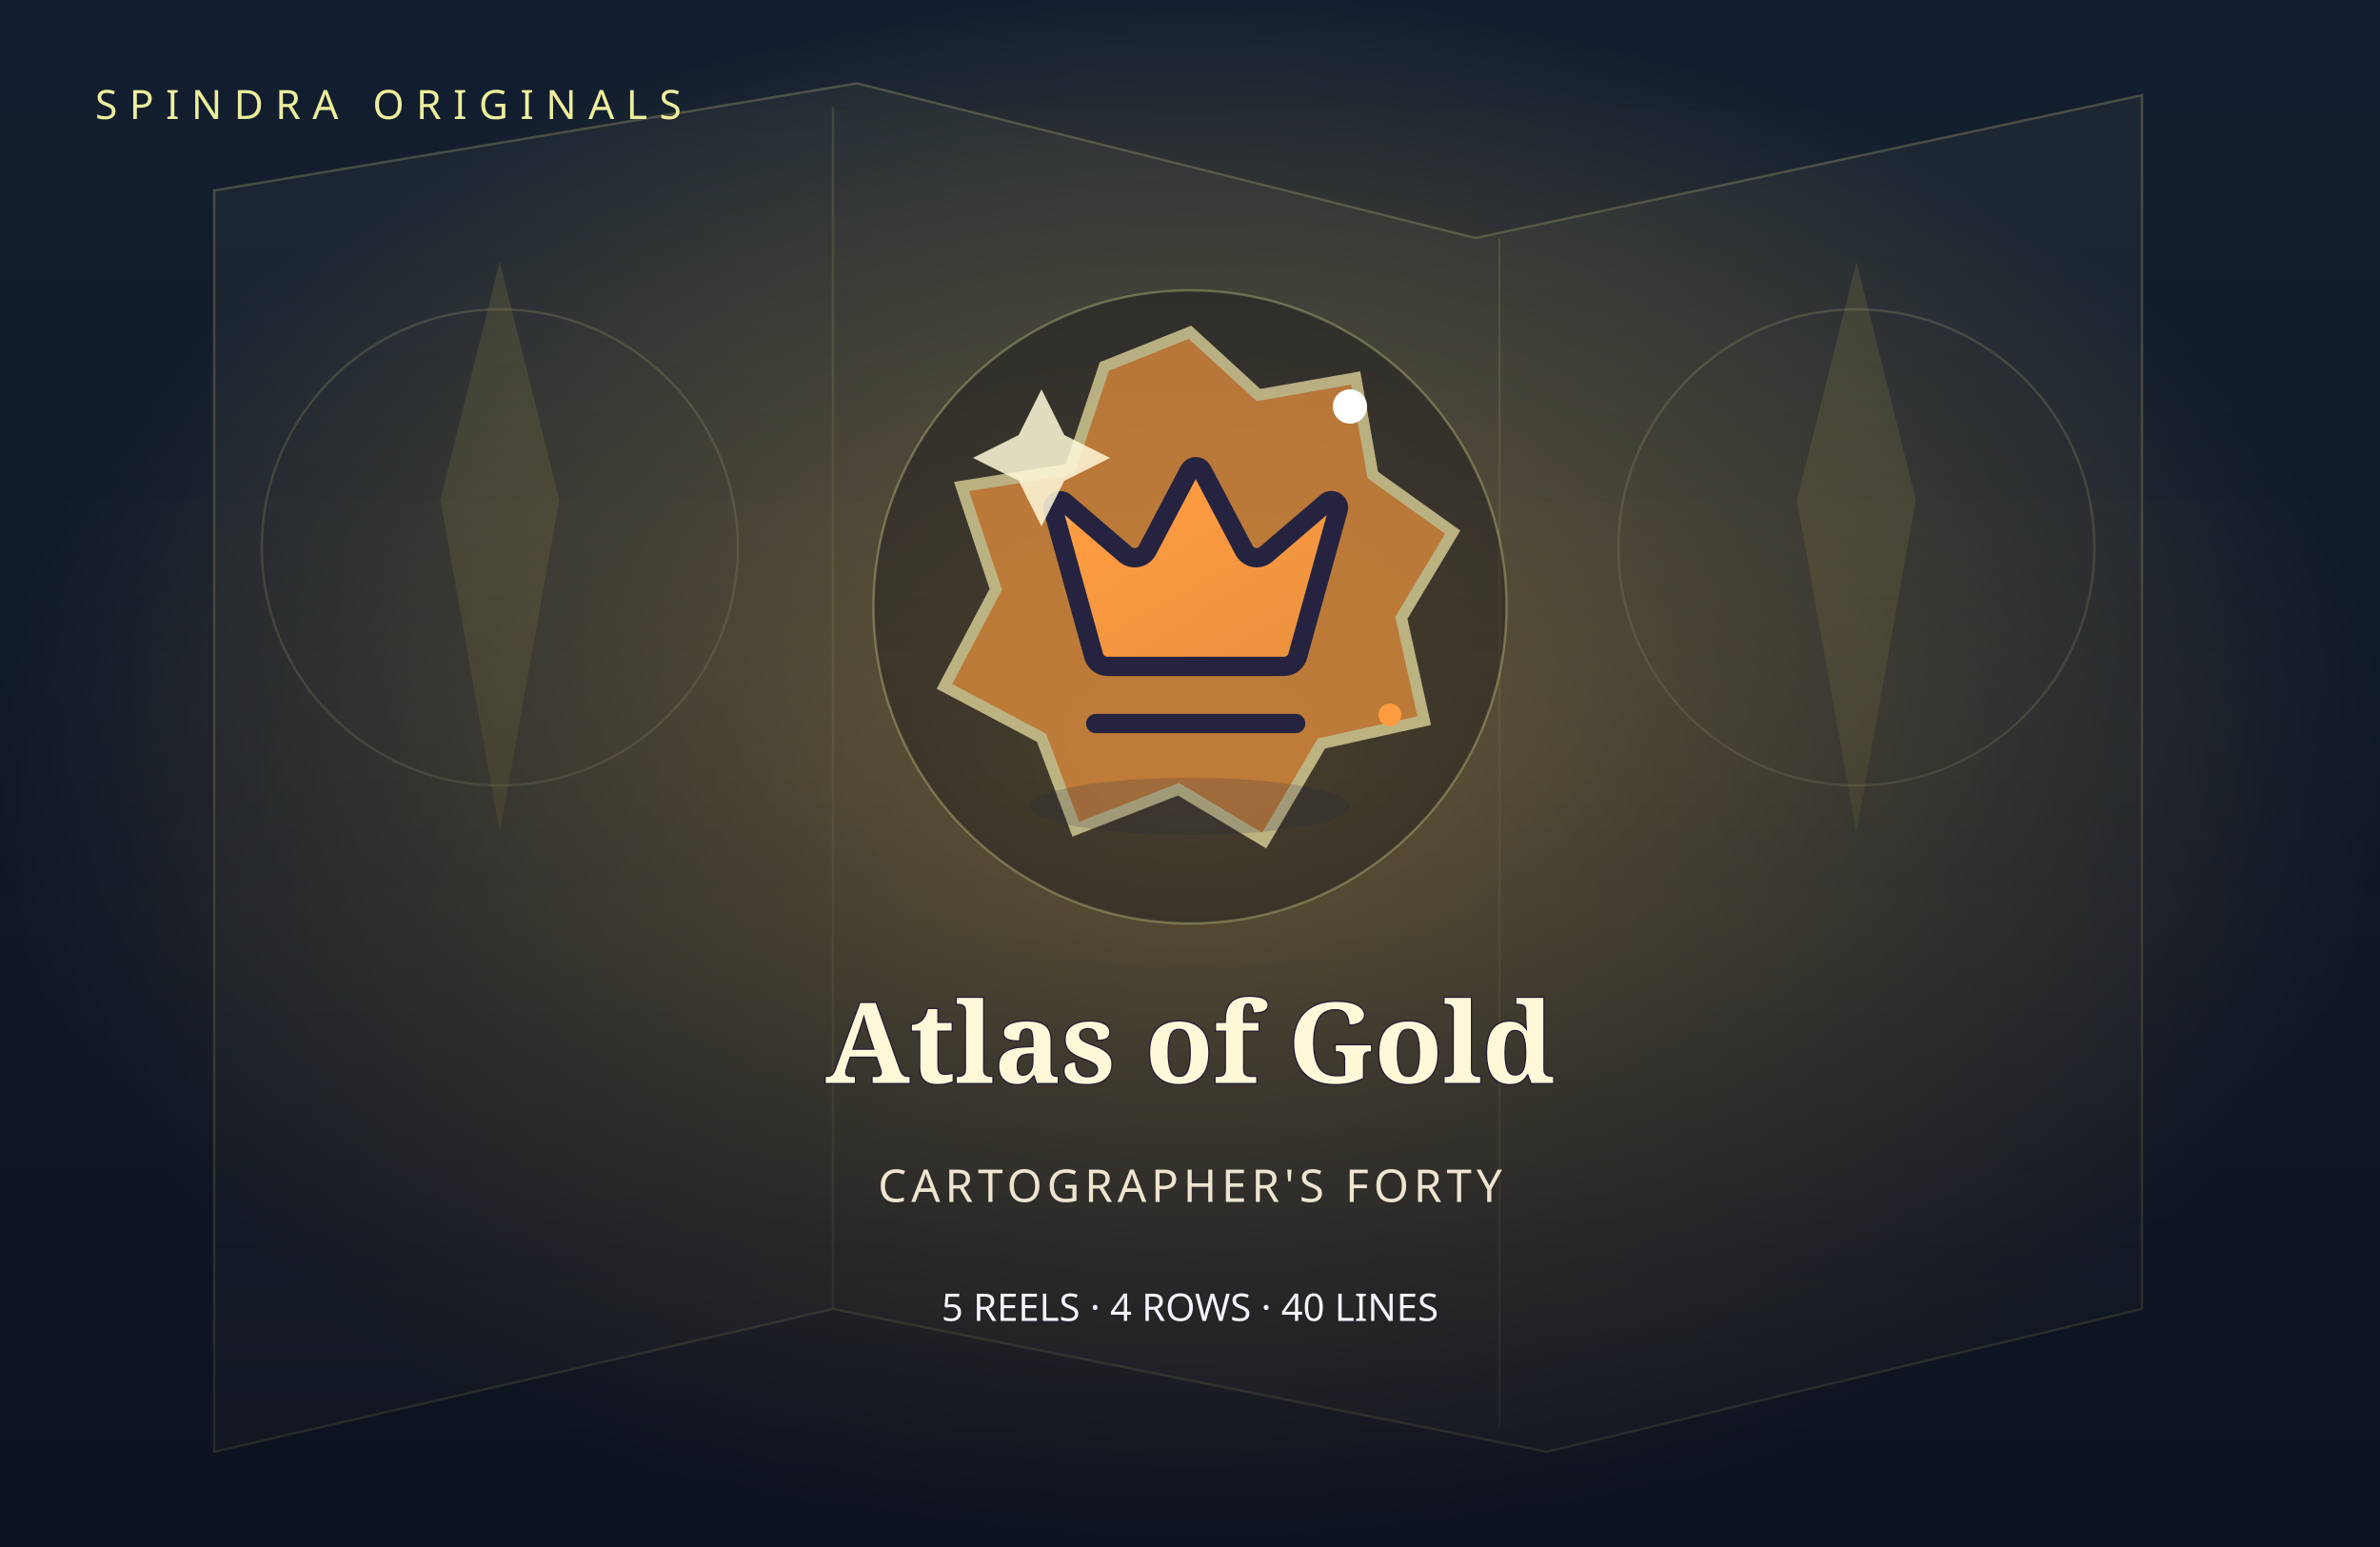
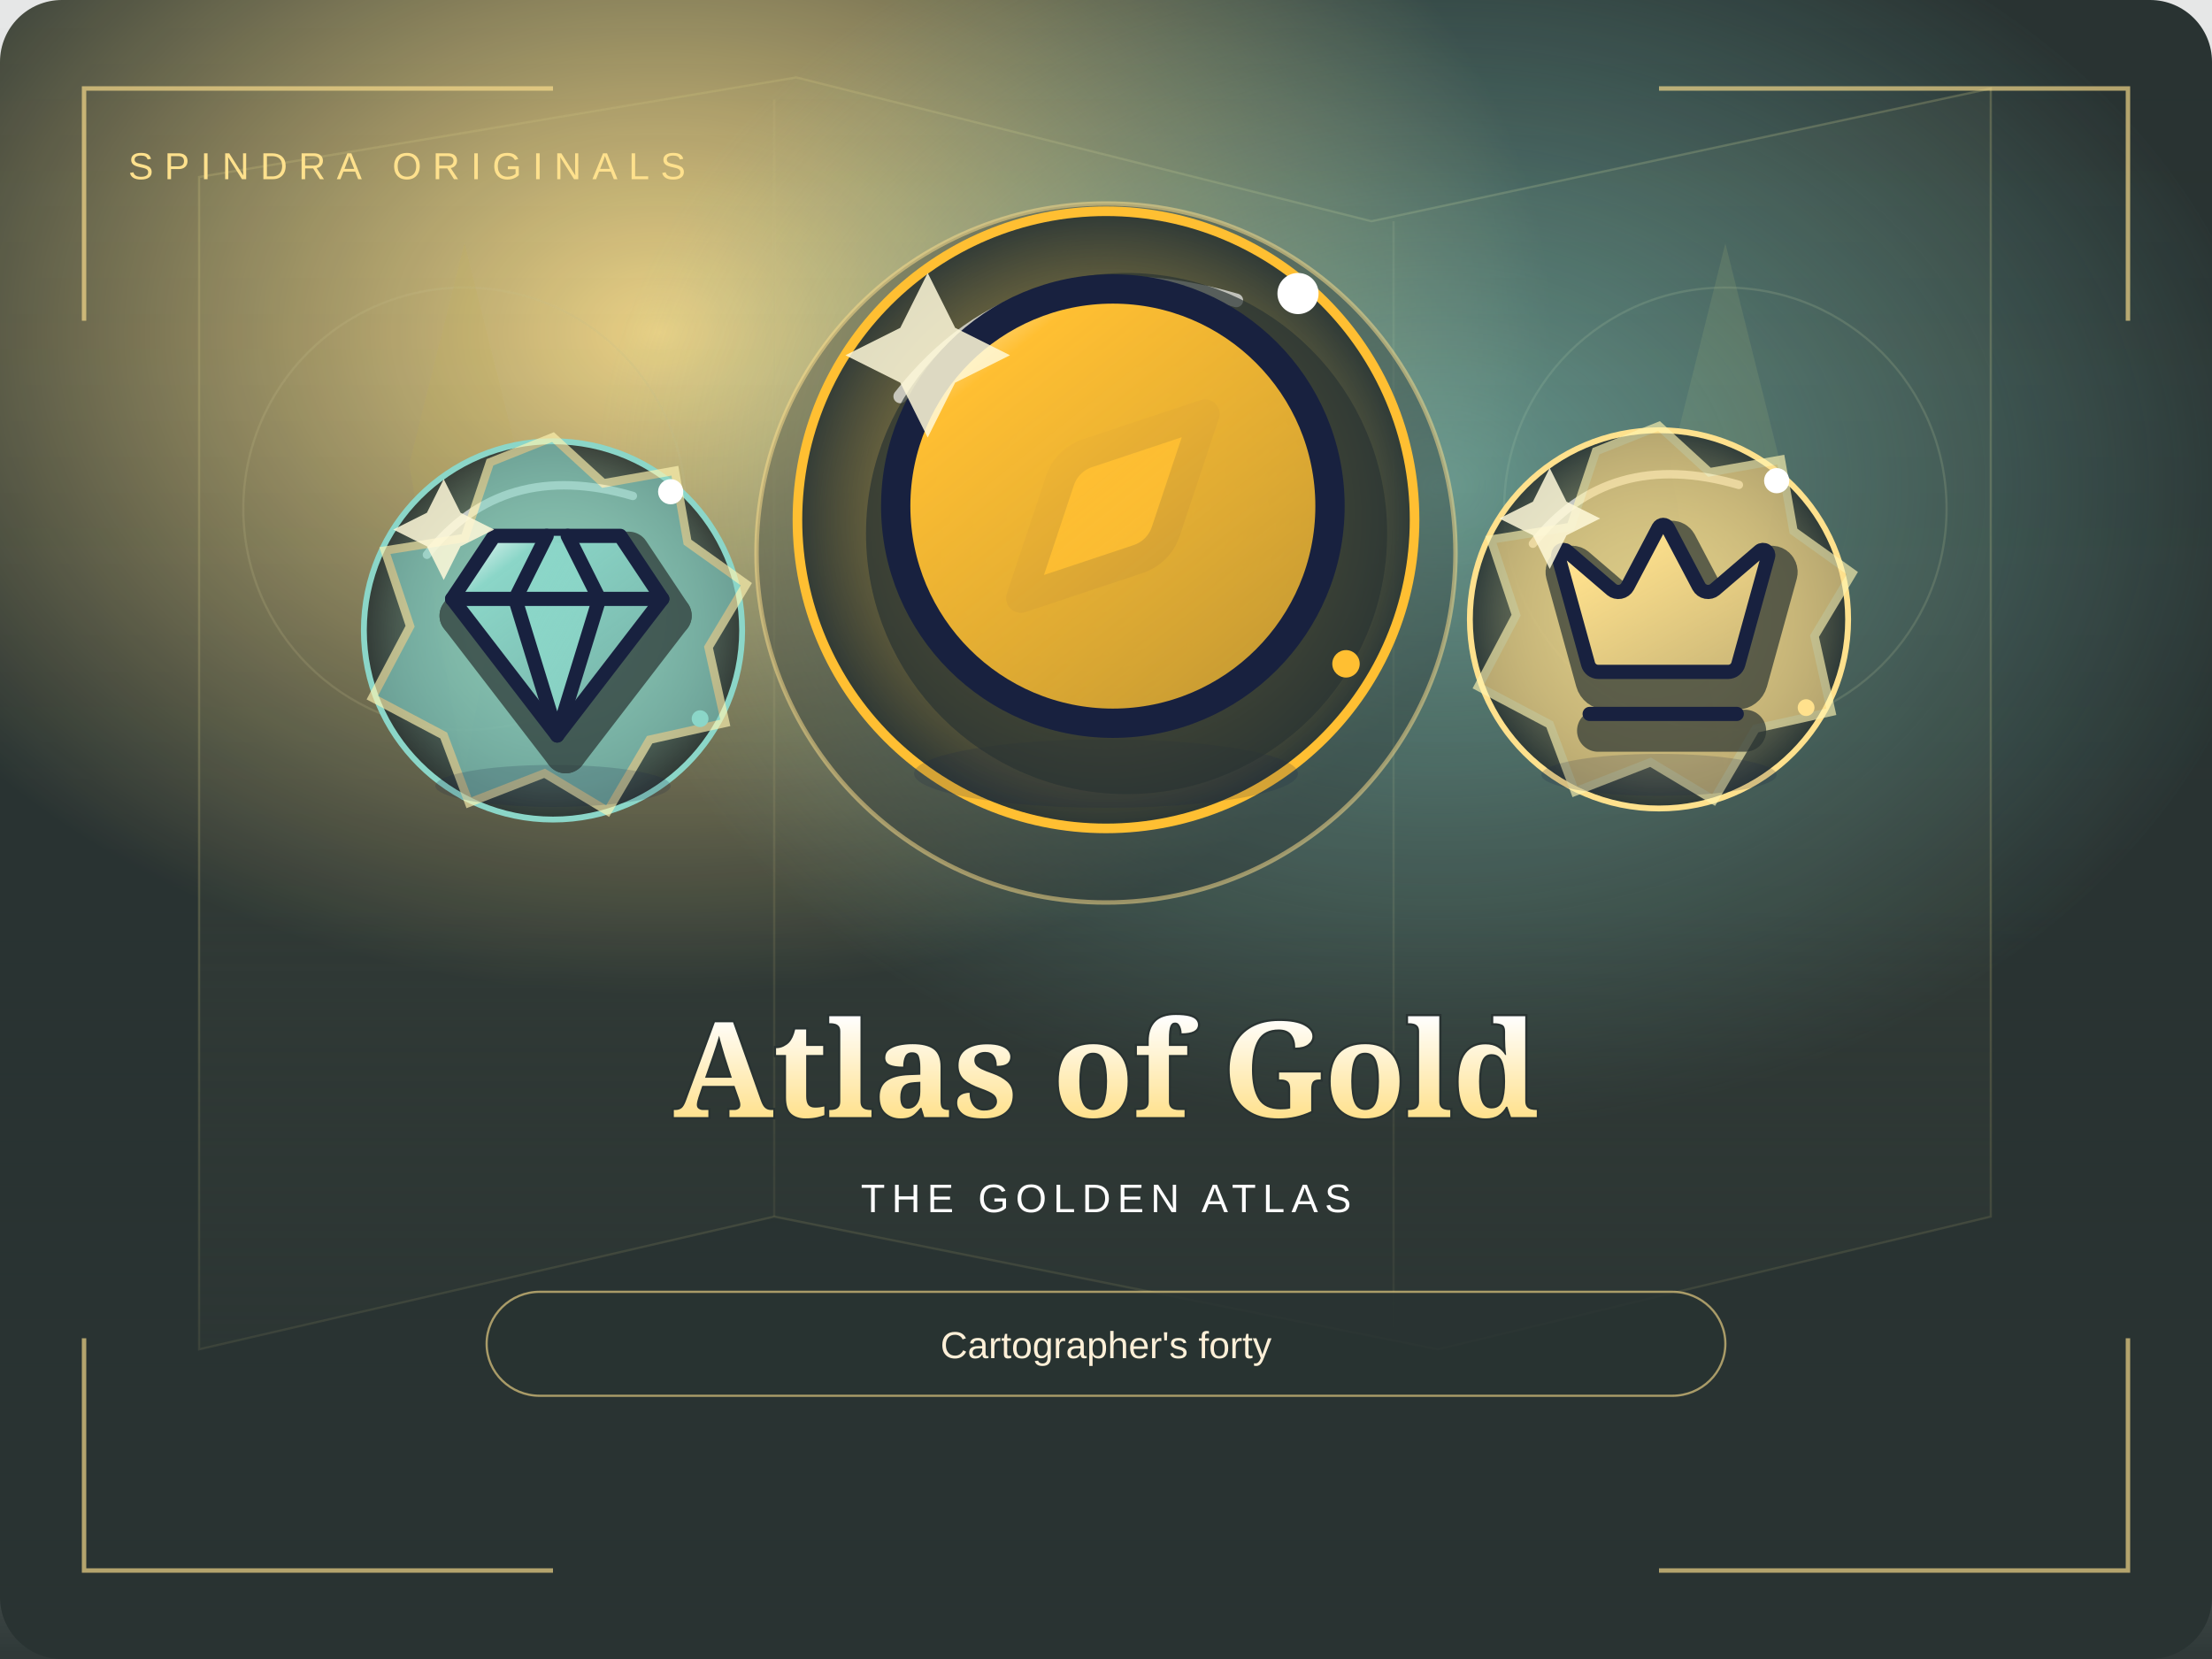
- <svg xmlns="http://www.w3.org/2000/svg" width="1000" height="650" viewBox="0 0 1000 650">
+ <svg xmlns="http://www.w3.org/2000/svg" width="1000" height="750" viewBox="0 0 1000 750">
  <defs>
-     <radialGradient id="bg">
-       <stop stop-color="#a68c4e" />
-       <stop offset="1" stop-color="#152336" />
+     <radialGradient id="cover-bg" cx=".3" cy=".2" r="1">
+       <stop stop-color="#ffe18d" />
+       <stop offset=".4" stop-color="#293332" />
+       <stop offset="1" stop-color="#293332" />
    </radialGradient>
-     <linearGradient id="shade" x2="0" y2="1">
-       <stop stop-color="#080812" stop-opacity=".15" />
-       <stop offset="1" stop-color="#080812" stop-opacity=".65" />
+     <radialGradient id="cover-halo">
+       <stop stop-color="#8bd6c8" stop-opacity=".65" />
+       <stop offset="1" stop-color="#8bd6c8" stop-opacity="0" />
+     </radialGradient>
+     <linearGradient id="cover-shade" x2="0" y2="1">
+       <stop stop-color="#293332" stop-opacity=".05" />
+       <stop offset=".55" stop-color="#293332" stop-opacity=".15" />
+       <stop offset="1" stop-color="#293332" stop-opacity=".97" />
+     </linearGradient>
+     <linearGradient id="title-ink" x2="0" y2="1">
+       <stop stop-color="#ffffff" />
+       <stop offset="1" stop-color="#ffe18d" />
    </linearGradient>
  </defs>
-   <rect width="1000" height="650" fill="url(#bg)" />
-   <svg x="0" y="0" width="1000" height="650" class="slot-scenery scenery-map" viewBox="0 0 1000 650" preserveAspectRatio="xMidYMid slice" aria-hidden="true">
-     <path d="M90 80L360 35L620 100L900 40V550L650 610L350 550L90 610Z" fill="#cfc48a11" stroke="#d7ca8155" />
-     <path d="M350 45V550M630 100V600" stroke="#d4c48033" />
-     <g>
-       <circle cx="210" cy="230" r="100" fill="none" stroke="#cfc88e44" />
-       <path d="M210 110l25 100l-25 140l-25-140Z" fill="#cfb95c33" />
-     </g>
-     <g>
-       <circle cx="780" cy="230" r="100" fill="none" stroke="#cfc88e44" />
-       <path d="M780 110l25 100l-25 140l-25-140Z" fill="#cfb95c33" />
-     </g>
-   </svg>
-   <rect width="1000" height="650" fill="url(#shade)" />
-   <circle cx="500" cy="255" r="133" fill="#0a0a1455" stroke="#edee9c" stroke-opacity=".3" />
-   <svg x="380" y="130" width="240" height="240" class="symbol-frame" viewBox="0 0 100 100" aria-hidden="true">
+   <rect width="1000" height="750" rx="28" fill="url(#cover-bg)" />
+   <g opacity=".8">
+     <svg x="0" y="0" width="1000" height="650" class="slot-scenery scenery-map" viewBox="0 0 1000 650" preserveAspectRatio="xMidYMid slice" aria-hidden="true">
+       <path d="M90 80L360 35L620 100L900 40V550L650 610L350 550L90 610Z" fill="#cfc48a11" stroke="#d7ca8155" />
+       <path d="M350 45V550M630 100V600" stroke="#d4c48033" />
+       <g>
+         <circle cx="210" cy="230" r="100" fill="none" stroke="#cfc88e44" />
+         <path d="M210 110l25 100l-25 140l-25-140Z" fill="#cfb95c33" />
+       </g>
+       <g>
+         <circle cx="780" cy="230" r="100" fill="none" stroke="#cfc88e44" />
+         <path d="M780 110l25 100l-25 140l-25-140Z" fill="#cfb95c33" />
+       </g>
+     </svg>
+   </g>
+   <ellipse cx="650" cy="220" rx="380" ry="290" fill="url(#cover-halo)" />
+   <rect width="1000" height="750" fill="url(#cover-shade)" />
+   <path d="M38 145V40H250M750 40H962V145M38 605V710H250M750 710H962V605" fill="none" stroke="#ffe18d" stroke-width="2" opacity=".65" />
+   <circle cx="500" cy="250" r="158" fill="#293332" fill-opacity=".35" stroke="#ffe18d" stroke-width="2" stroke-opacity=".5" />
+   <svg x="155" y="190" width="190" height="190" class="symbol-frame" viewBox="0 0 100 100" aria-hidden="true">
    <defs>
-       <linearGradient id="R0" x1="0" y1="0" x2=".8" y2="1">
+       <radialGradient id="atlas-of-gold-5-155-R0-medal">
+         <stop stop-color="#8bd6c8" stop-opacity=".35" />
+         <stop offset="1" stop-color="#293332" stop-opacity=".9" />
+       </radialGradient>
+       <linearGradient id="atlas-of-gold-5-155-R0" x1="0" y1="0" x2=".8" y2="1">
        <stop stop-color="#ffffff" />
-         <stop offset=".22" stop-color="#ff9c41" />
-         <stop offset="1" stop-color="#ff9c41" stop-opacity=".7" />
+         <stop offset=".22" stop-color="#8bd6c8" />
+         <stop offset="1" stop-color="#8bd6c8" stop-opacity=".7" />
      </linearGradient>
    </defs>
-     <path d="M50 4L62 15L79 12L82 29L96 39L87 54L91 72L73 76L63 93L48 84L30 91L24 75L7 66L16 49L10 31L29 28L35 10Z" fill="#ff9c41" stroke="#fff4b1" stroke-width="2" opacity=".65" />
+     <circle cx="50" cy="50" r="45" fill="url(#atlas-of-gold-5-155-R0-medal)" stroke="#8bd6c8" stroke-width="1.4" />
+     <path d="M20 32Q38 9 69 18" fill="none" stroke="#ffffff" stroke-opacity=".65" stroke-width="2" stroke-linecap="round" />
+     <path d="M50 4L62 15L79 12L82 29L96 39L87 54L91 72L73 76L63 93L48 84L30 91L24 75L7 66L16 49L10 31L29 28L35 10Z" fill="#8bd6c8" stroke="#fff4b1" stroke-width="2" opacity=".65" />
    <ellipse cx="50" cy="87" rx="28" ry="5" fill="#172243" opacity=".18" />
-     <svg width="60" height="60" viewBox="0 0 24 24" fill="url(#R0)" stroke="#252340" stroke-width="1.35" stroke-linecap="round" stroke-linejoin="round" class="lucide lucide-crown" x="21" y="20">
+     <svg width="60" height="60" viewBox="0 0 24 24" fill="#293332" stroke="#293332" stroke-width="4" stroke-linecap="round" stroke-linejoin="round" class="lucide lucide-gem" x="23" y="24" opacity=".7">
+       <path d="M6 3h12l4 6-10 13L2 9Z" />
+       <path d="M11 3 8 9l4 13 4-13-3-6" />
+       <path d="M2 9h20" />
+     </svg>
+     <svg width="60" height="60" viewBox="0 0 24 24" fill="url(#atlas-of-gold-5-155-R0)" stroke="#18213f" stroke-width="1.35" stroke-linecap="round" stroke-linejoin="round" class="lucide lucide-gem" x="21" y="20">
+       <path d="M6 3h12l4 6-10 13L2 9Z" />
+       <path d="M11 3 8 9l4 13 4-13-3-6" />
+       <path d="M2 9h20" />
+     </svg>
+     <path d="M20 22L24 14L28 22L36 26L28 30L24 38L20 30L12 26Z" fill="#fff9d9" opacity=".85" />
+     <circle cx="78" cy="17" r="3" fill="#fff" />
+     <circle cx="85" cy="71" r="2" fill="#8bd6c8" />
+   </svg>
+   <svg x="655" y="185" width="190" height="190" class="symbol-frame" viewBox="0 0 100 100" aria-hidden="true">
+     <defs>
+       <radialGradient id="atlas-of-gold-6-655-R0-medal">
+         <stop stop-color="#ffe18d" stop-opacity=".35" />
+         <stop offset="1" stop-color="#293332" stop-opacity=".9" />
+       </radialGradient>
+       <linearGradient id="atlas-of-gold-6-655-R0" x1="0" y1="0" x2=".8" y2="1">
+         <stop stop-color="#ffffff" />
+         <stop offset=".22" stop-color="#ffe18d" />
+         <stop offset="1" stop-color="#ffe18d" stop-opacity=".7" />
+       </linearGradient>
+     </defs>
+     <circle cx="50" cy="50" r="45" fill="url(#atlas-of-gold-6-655-R0-medal)" stroke="#ffe18d" stroke-width="1.4" />
+     <path d="M20 32Q38 9 69 18" fill="none" stroke="#ffffff" stroke-opacity=".65" stroke-width="2" stroke-linecap="round" />
+     <path d="M50 4L62 15L79 12L82 29L96 39L87 54L91 72L73 76L63 93L48 84L30 91L24 75L7 66L16 49L10 31L29 28L35 10Z" fill="#ffe18d" stroke="#fff4b1" stroke-width="2" opacity=".65" />
+     <ellipse cx="50" cy="87" rx="28" ry="5" fill="#172243" opacity=".18" />
+     <svg width="60" height="60" viewBox="0 0 24 24" fill="#293332" stroke="#293332" stroke-width="4" stroke-linecap="round" stroke-linejoin="round" class="lucide lucide-crown" x="23" y="24" opacity=".7">
+       <path d="M11.562 3.266a.5.5 0 0 1 .876 0L15.39 8.87a1 1 0 0 0 1.516.294L21.183 5.5a.5.5 0 0 1 .798.519l-2.834 10.246a1 1 0 0 1-.956.734H5.81a1 1 0 0 1-.957-.734L2.02 6.02a.5.5 0 0 1 .798-.519l4.276 3.664a1 1 0 0 0 1.516-.294z" />
+       <path d="M5 21h14" />
+     </svg>
+     <svg width="60" height="60" viewBox="0 0 24 24" fill="url(#atlas-of-gold-6-655-R0)" stroke="#18213f" stroke-width="1.35" stroke-linecap="round" stroke-linejoin="round" class="lucide lucide-crown" x="21" y="20">
      <path d="M11.562 3.266a.5.5 0 0 1 .876 0L15.39 8.87a1 1 0 0 0 1.516.294L21.183 5.5a.5.5 0 0 1 .798.519l-2.834 10.246a1 1 0 0 1-.956.734H5.81a1 1 0 0 1-.957-.734L2.02 6.02a.5.5 0 0 1 .798-.519l4.276 3.664a1 1 0 0 0 1.516-.294z" />
      <path d="M5 21h14" />
    </svg>
    <path d="M20 22L24 14L28 22L36 26L28 30L24 38L20 30L12 26Z" fill="#fff9d9" opacity=".85" />
    <circle cx="78" cy="17" r="3" fill="#fff" />
-     <circle cx="85" cy="71" r="2" fill="#ff9c41" />
+     <circle cx="85" cy="71" r="2" fill="#ffe18d" />
  </svg>
-   <text x="40" y="50" fill="#edee9c" font-size="17" font-family="sans-serif" letter-spacing="5">SPINDRA ORIGINALS</text>
-   <text x="500" y="455" text-anchor="middle" fill="#fff8d8" stroke="#201b35" stroke-width="1" paint-order="stroke" font-size="47" font-family="Georgia,serif" font-weight="bold">Atlas of Gold</text>
-   <text x="500" y="505" text-anchor="middle" fill="#eee5d0" font-size="19" font-family="sans-serif" letter-spacing="2">CARTOGRAPHER'S FORTY</text>
-   <text x="500" y="555" text-anchor="middle" fill="#f2f4ff" font-size="16" font-family="sans-serif">5 REELS · 4 ROWS · 40 LINES</text>
+   <svg x="345" y="80" width="310" height="310" class="symbol-frame" viewBox="0 0 100 100" aria-hidden="true">
+     <defs>
+       <radialGradient id="atlas-of-gold-0-345-R0-medal">
+         <stop stop-color="#ffbf32" stop-opacity=".35" />
+         <stop offset="1" stop-color="#293332" stop-opacity=".9" />
+       </radialGradient>
+       <linearGradient id="atlas-of-gold-0-345-R0" x1="0" y1="0" x2=".8" y2="1">
+         <stop stop-color="#ffffff" />
+         <stop offset=".22" stop-color="#ffbf32" />
+         <stop offset="1" stop-color="#ffbf32" stop-opacity=".7" />
+       </linearGradient>
+     </defs>
+     <circle cx="50" cy="50" r="45" fill="url(#atlas-of-gold-0-345-R0-medal)" stroke="#ffbf32" stroke-width="1.4" />
+     <path d="M20 32Q38 9 69 18" fill="none" stroke="#ffffff" stroke-opacity=".65" stroke-width="2" stroke-linecap="round" />
+     <ellipse cx="50" cy="87" rx="28" ry="5" fill="#172243" opacity=".18" />
+     <svg width="76" height="76" viewBox="0 0 24 24" fill="#293332" stroke="#293332" stroke-width="4" stroke-linecap="round" stroke-linejoin="round" class="lucide lucide-compass" x="15" y="14" opacity=".7">
+       <path d="m16.24 7.76-1.804 5.411a2 2 0 0 1-1.265 1.265L7.76 16.24l1.804-5.411a2 2 0 0 1 1.265-1.265z" />
+       <circle cx="12" cy="12" r="10" />
+     </svg>
+     <svg width="76" height="76" viewBox="0 0 24 24" fill="url(#atlas-of-gold-0-345-R0)" stroke="#18213f" stroke-width="1.35" stroke-linecap="round" stroke-linejoin="round" class="lucide lucide-compass" x="13" y="10">
+       <path d="m16.24 7.76-1.804 5.411a2 2 0 0 1-1.265 1.265L7.76 16.24l1.804-5.411a2 2 0 0 1 1.265-1.265z" />
+       <circle cx="12" cy="12" r="10" />
+     </svg>
+     <path d="M20 22L24 14L28 22L36 26L28 30L24 38L20 30L12 26Z" fill="#fff9d9" opacity=".85" />
+     <circle cx="78" cy="17" r="3" fill="#fff" />
+     <circle cx="85" cy="71" r="2" fill="#ffbf32" />
+   </svg>
+   <text x="58" y="81" fill="#ffe18d" font-size="17" font-family="Arial,sans-serif" letter-spacing="5">SPINDRA ORIGINALS</text>
+   <text x="500" y="505" text-anchor="middle" fill="url(#title-ink)" stroke="#293332" stroke-width="2" paint-order="stroke" font-size="60" font-family="Georgia,serif" font-weight="900">Atlas of Gold</text>
+   <text x="500" y="548" text-anchor="middle" fill="#fff" font-size="18" font-family="Arial,sans-serif" letter-spacing="3">THE GOLDEN ATLAS</text>
+   <rect x="220" y="584" width="560" height="47" rx="24" fill="#293332" fill-opacity=".85" stroke="#ffe18d" stroke-opacity=".6" />
+   <text x="500" y="614" text-anchor="middle" fill="#fff0d8" font-size="17" font-family="Arial,sans-serif">Cartographer's forty</text>
</svg>
